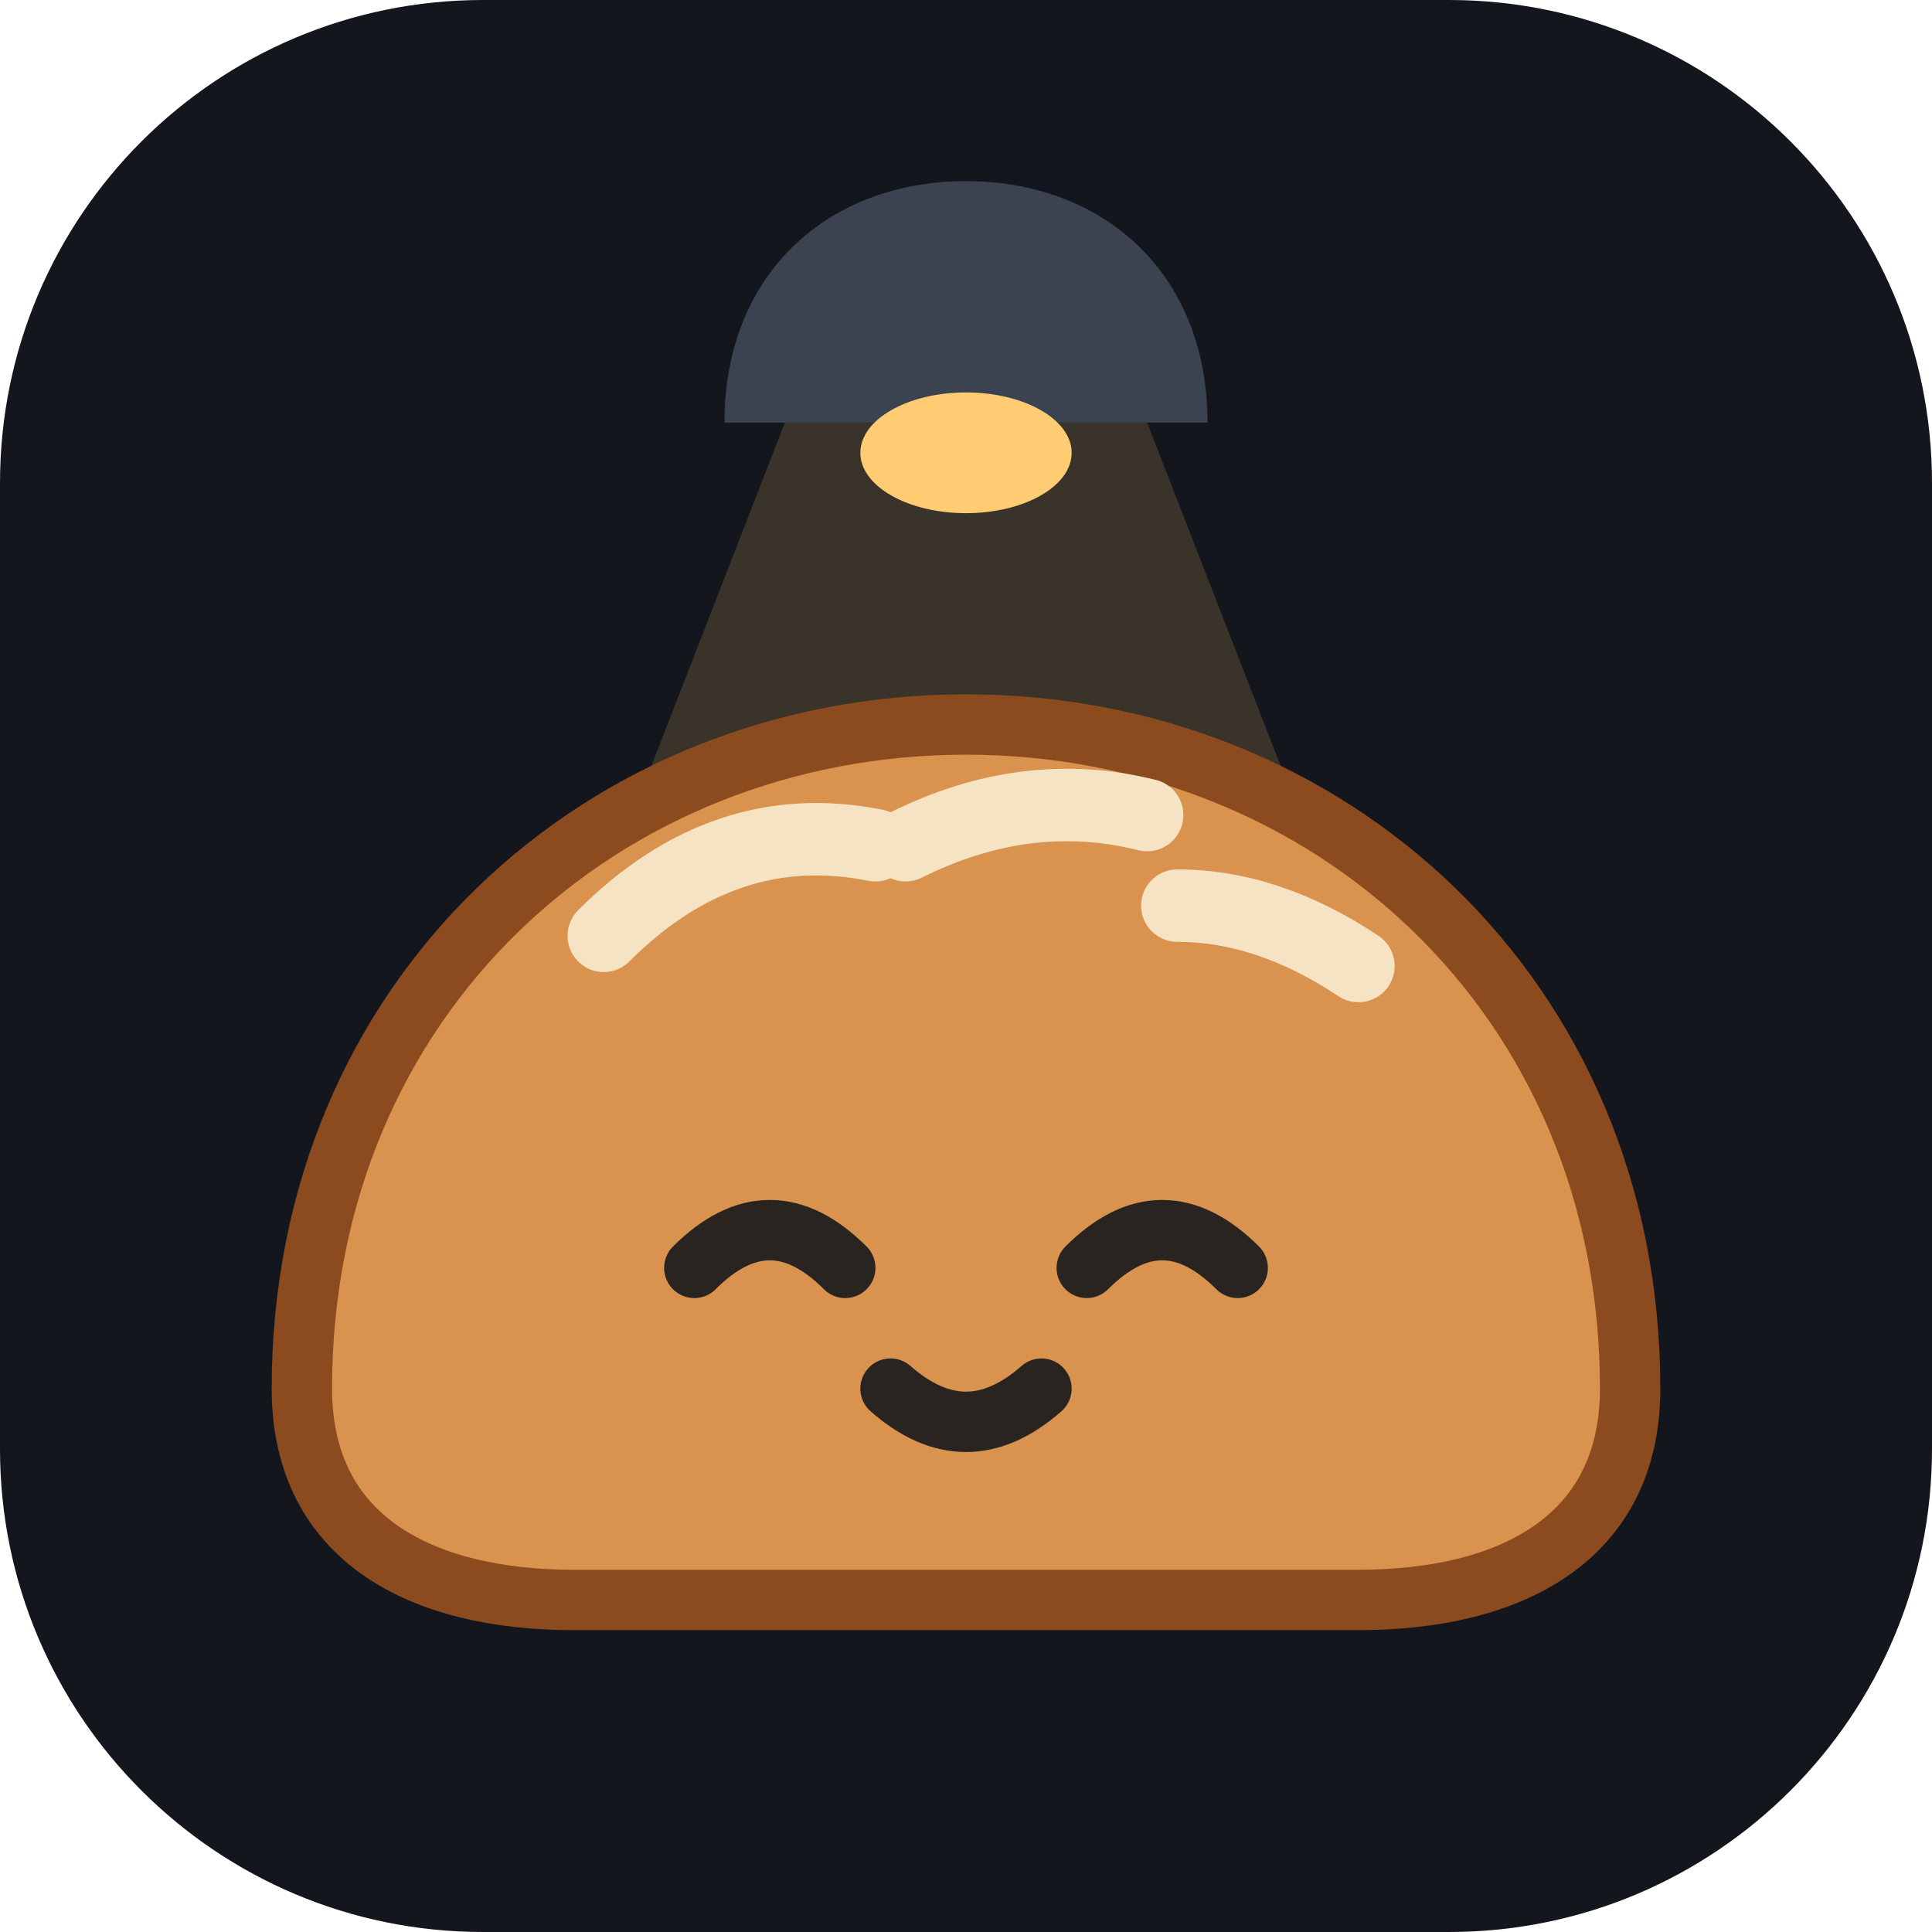
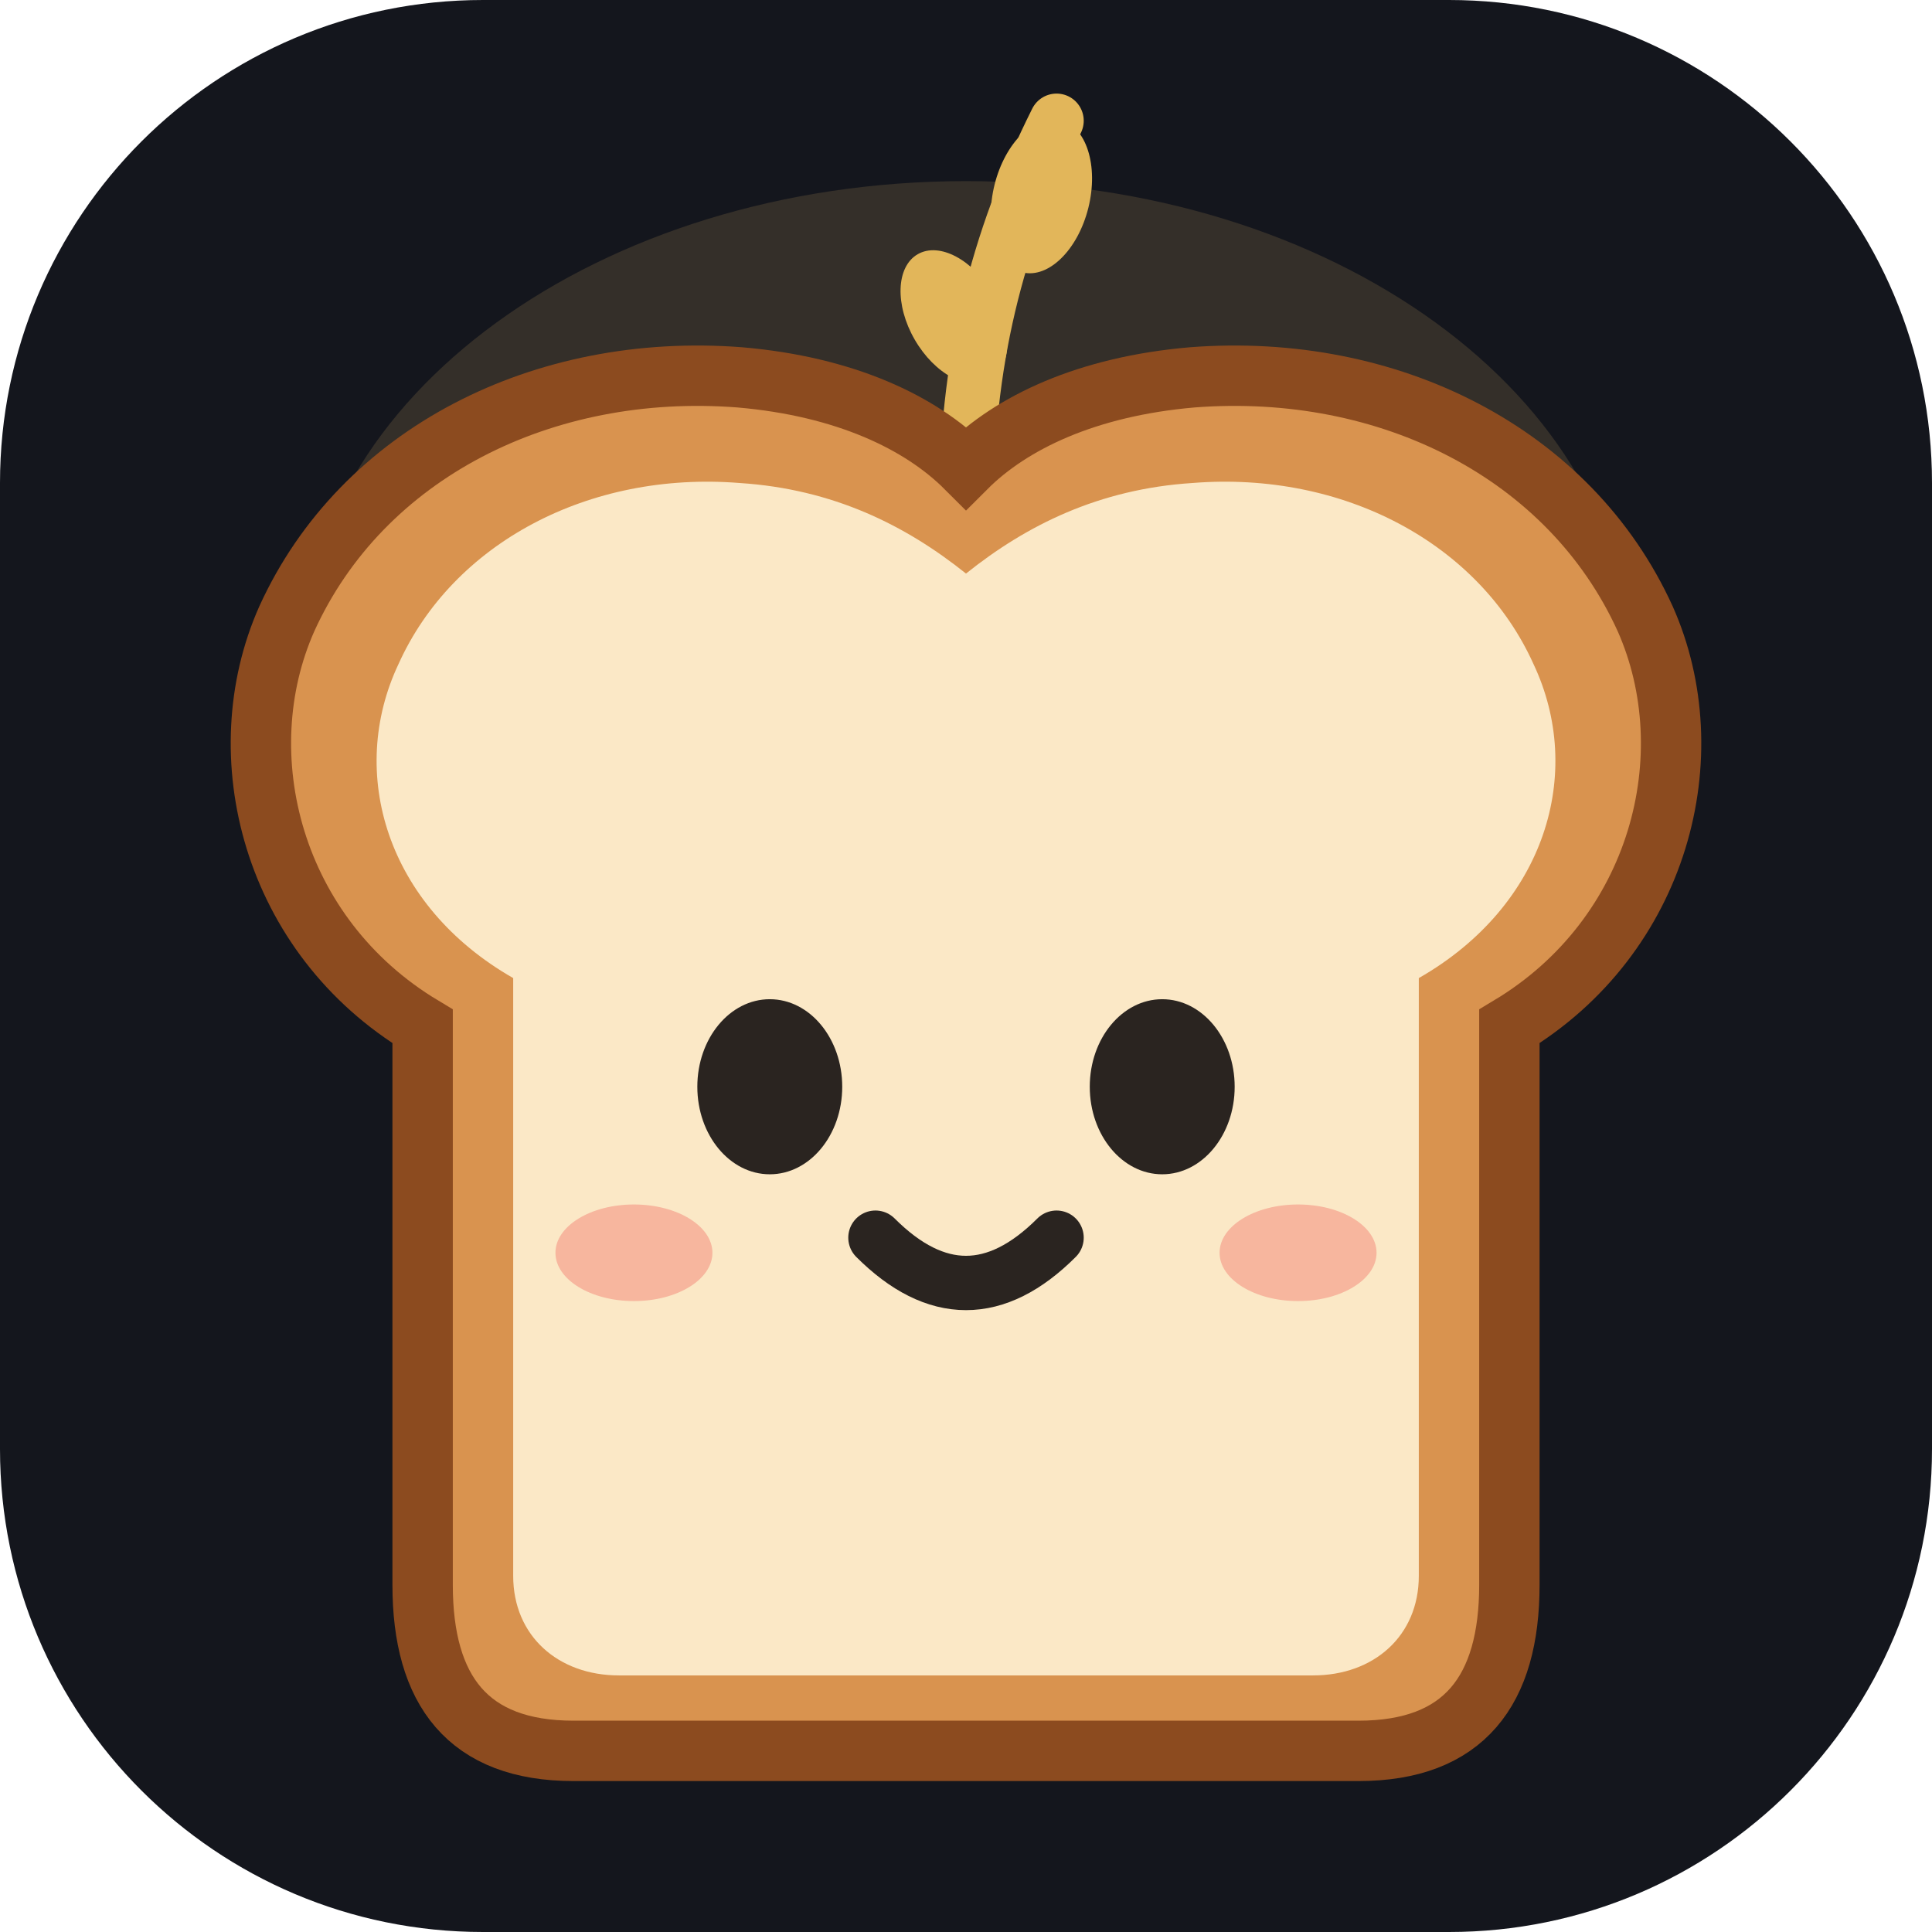
<svg xmlns="http://www.w3.org/2000/svg" viewBox="0 0 64 64">
  <rect width="64" height="64" rx="16" fill="#14161D" />
-   <path d="M26 14 L12 50 L52 50 L38 14 Z" fill="#FFCB73" opacity=".16" />
-   <path d="M24 14 C24 9 27.5 6 32 6 C36.5 6 40 9 40 14 Z" fill="#3B4250" />
-   <ellipse cx="32" cy="15" rx="3.5" ry="2" fill="#FFCB73" />
-   <path d="M10 46 C10 33 20 24 32 24 C44 24 54 33 54 46 C54 51 50 53 45 53 L19 53 C14 53 10 51 10 46 Z" fill="#D9934F" stroke="#8C4B1F" stroke-width="2" />
-   <g fill="none" stroke="#F6E3C4" stroke-width="2.4" stroke-linecap="round">
-     <path d="M20 31 q4 -4 9 -3" />
-     <path d="M30 28 q4 -2 8 -1" />
-     <path d="M39 30 q3 0 6 2" />
-   </g>
-   <g fill="none" stroke="#2A2420" stroke-width="2" stroke-linecap="round">
-     <path d="M23 42 q2.5 -2.5 5 0" />
-     <path d="M36 42 q2.5 -2.5 5 0" />
-     <path d="M29.5 46 q2.5 2.2 5 0" />
-   </g>
+   <ellipse cx="32" cy="22" rx="22" ry="16" fill="#FFCB73" opacity=".14" />
+   <path d="M32 17 C32 12 33 8 35 4" fill="none" stroke="#E2B65A" stroke-width="1.8" stroke-linecap="round" />
+   <ellipse cx="34.5" cy="6.5" rx="1.6" ry="2.6" fill="#E2B65A" transform="rotate(14 34.5 6.5)" />
+   <ellipse cx="31.6" cy="10.5" rx="1.5" ry="2.4" fill="#E2B65A" transform="rotate(-30 31.6 10.5)" />
+   <path d="M19 58 C15.5 58 14 56 14 52.5 L14 34 C9 31 7.5 25 9.5 20.5 C12 15 18 12 24.5 12.5 C28 12.8 30.5 14 32 15.5 C33.5 14 36 12.8 39.5 12.5 C46 12 52 15 54.5 20.5 C56.5 25 55 31 50 34 L50 52.5 C50 56 48.5 58 45 58 Z" fill="#D9934F" stroke="#8C4B1F" stroke-width="2" />
+   <path d="M20.5 55.5 C18.5 55.5 17 54.2 17 52.2 L17 32.4 C12.8 30 11.5 25.6 13.2 22 C15 18 19.5 15.6 24.5 16 C27.6 16.2 30 17.4 32 19 C34 17.4 36.4 16.2 39.5 16 C44.5 15.6 49 18 50.8 22 C52.5 25.6 51.2 30 47 32.4 L47 52.2 C47 54.2 45.5 55.5 43.5 55.5 Z" fill="#FBE8C6" />
+   <ellipse cx="25.5" cy="36" rx="2.4" ry="2.9" fill="#2A2420" />
+   <ellipse cx="38.5" cy="36" rx="2.4" ry="2.9" fill="#2A2420" />
+   <ellipse cx="21" cy="41.5" rx="2.6" ry="1.6" fill="#EF6B62" opacity=".4" />
+   <ellipse cx="43" cy="41.5" rx="2.6" ry="1.6" fill="#EF6B62" opacity=".4" />
+   <path d="M29 41 q3 3 6 0" fill="none" stroke="#2A2420" stroke-width="1.8" stroke-linecap="round" />
</svg>
